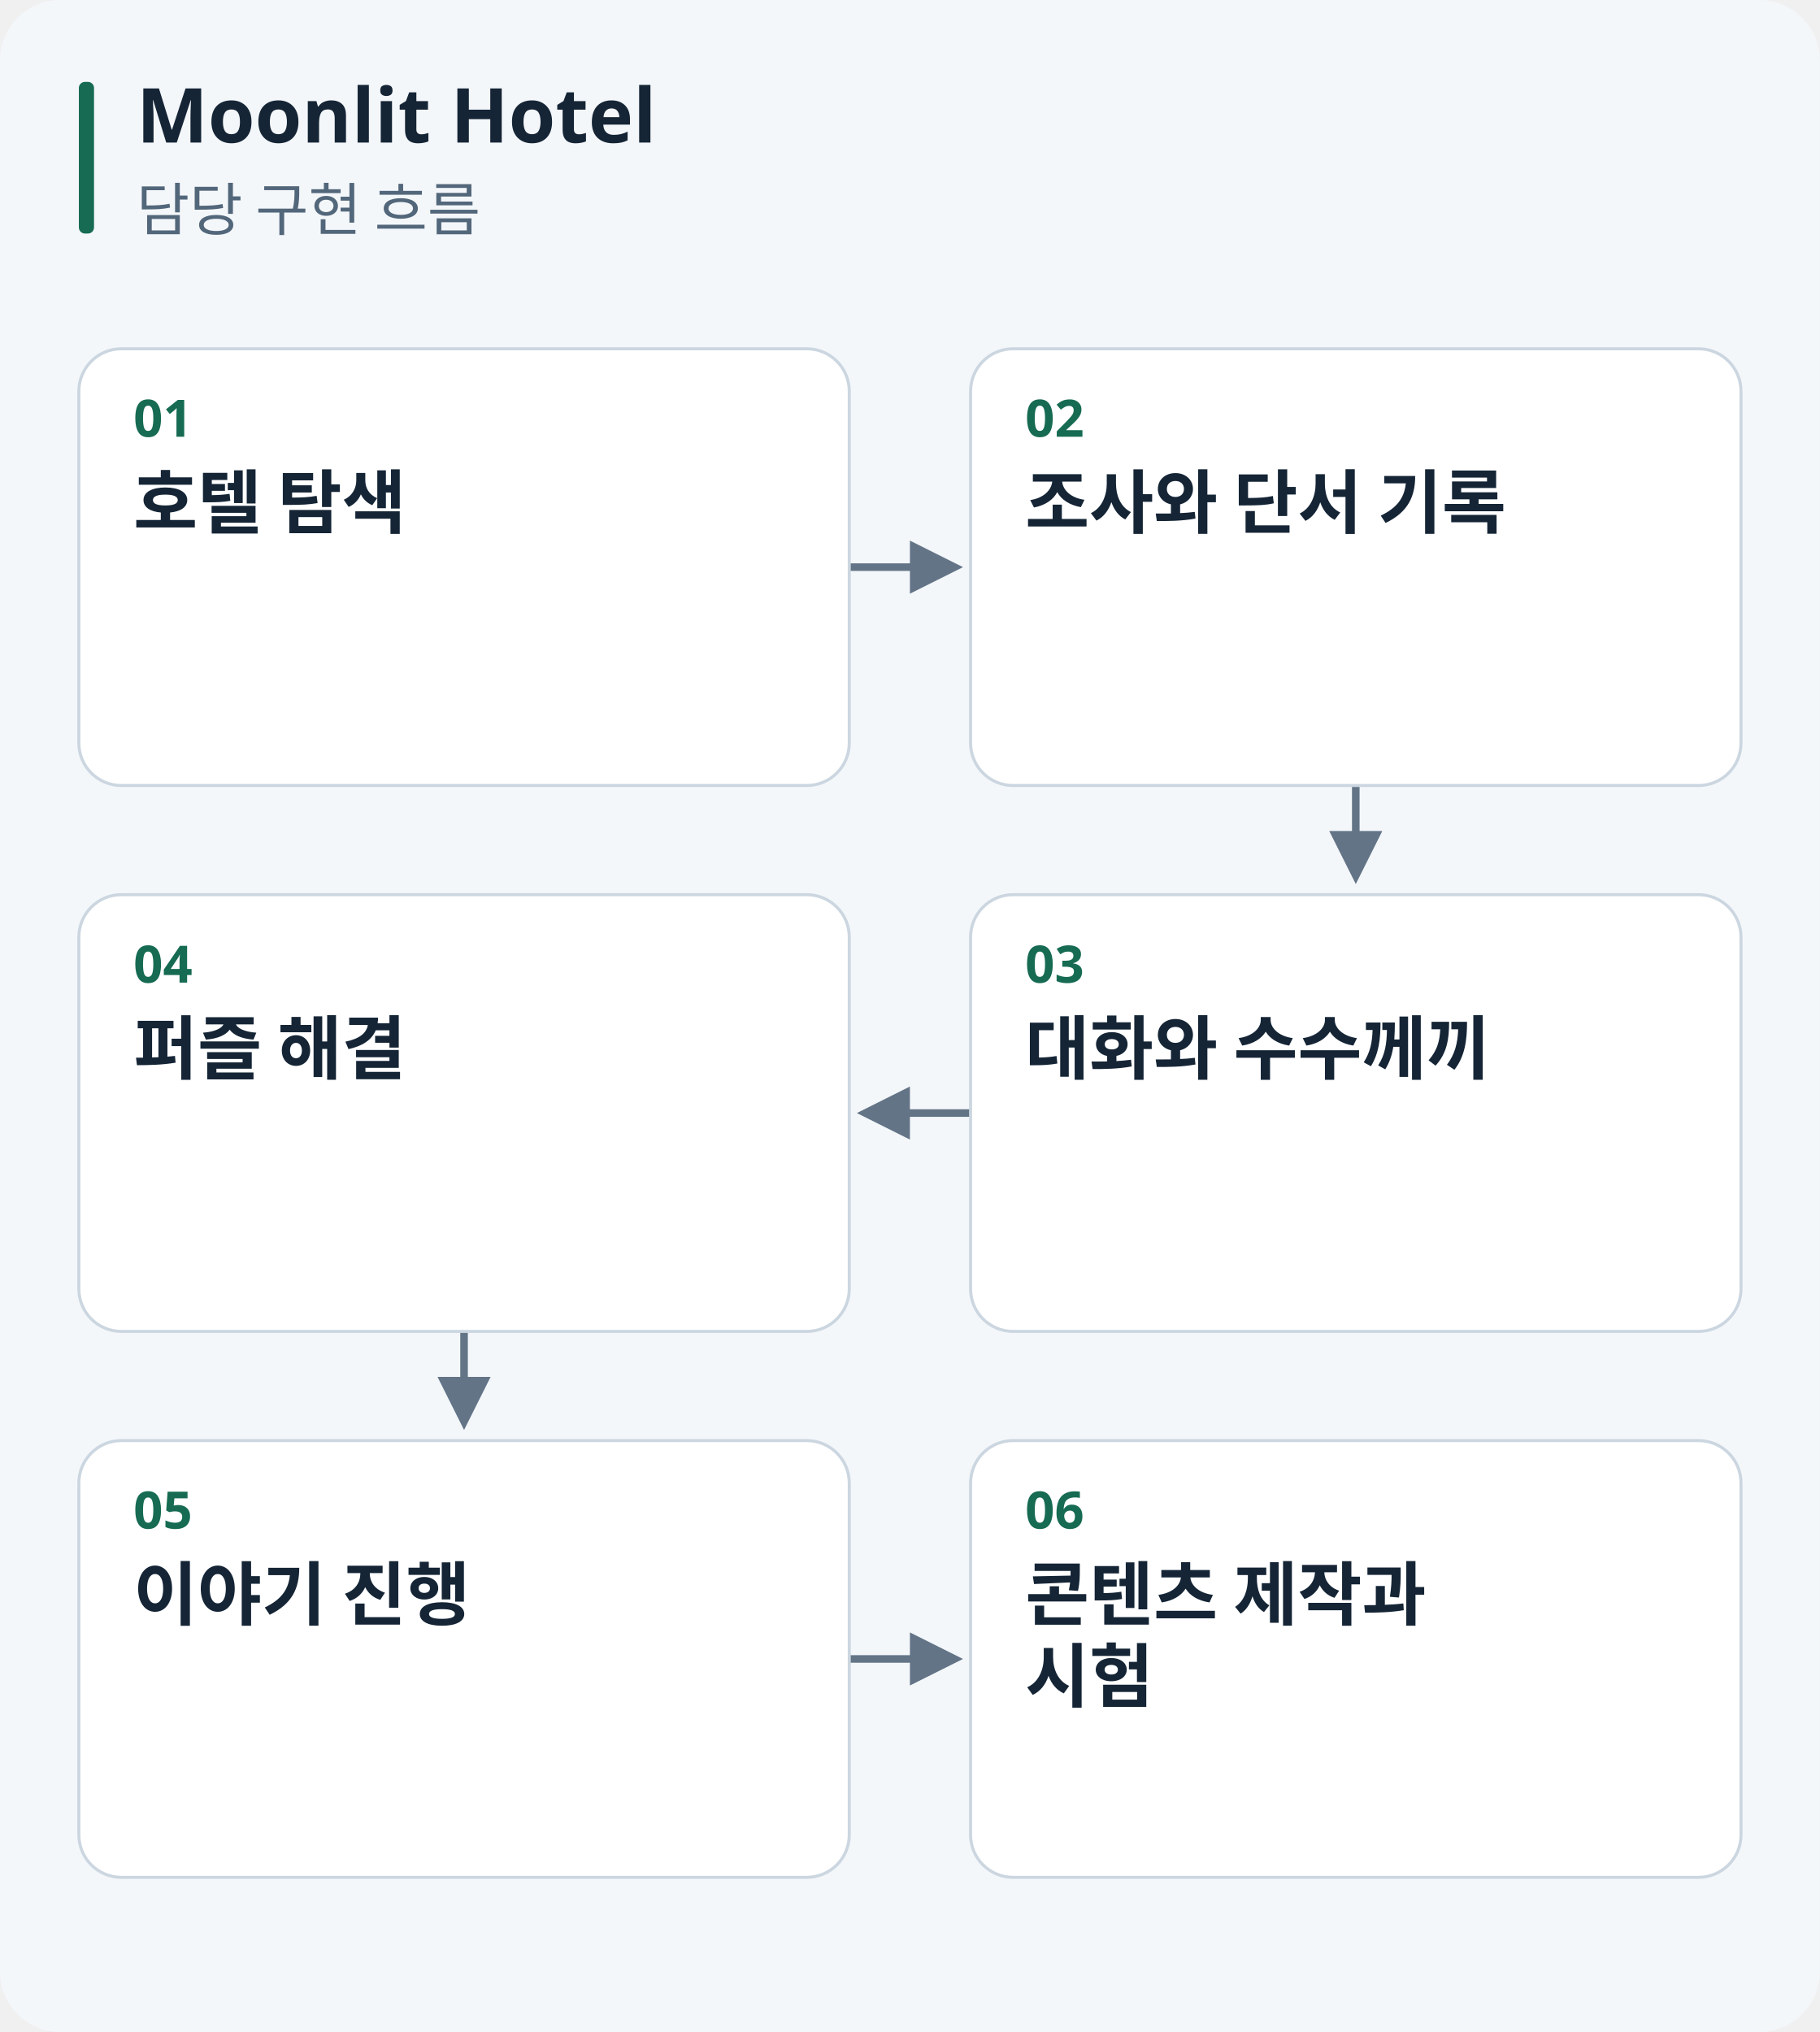
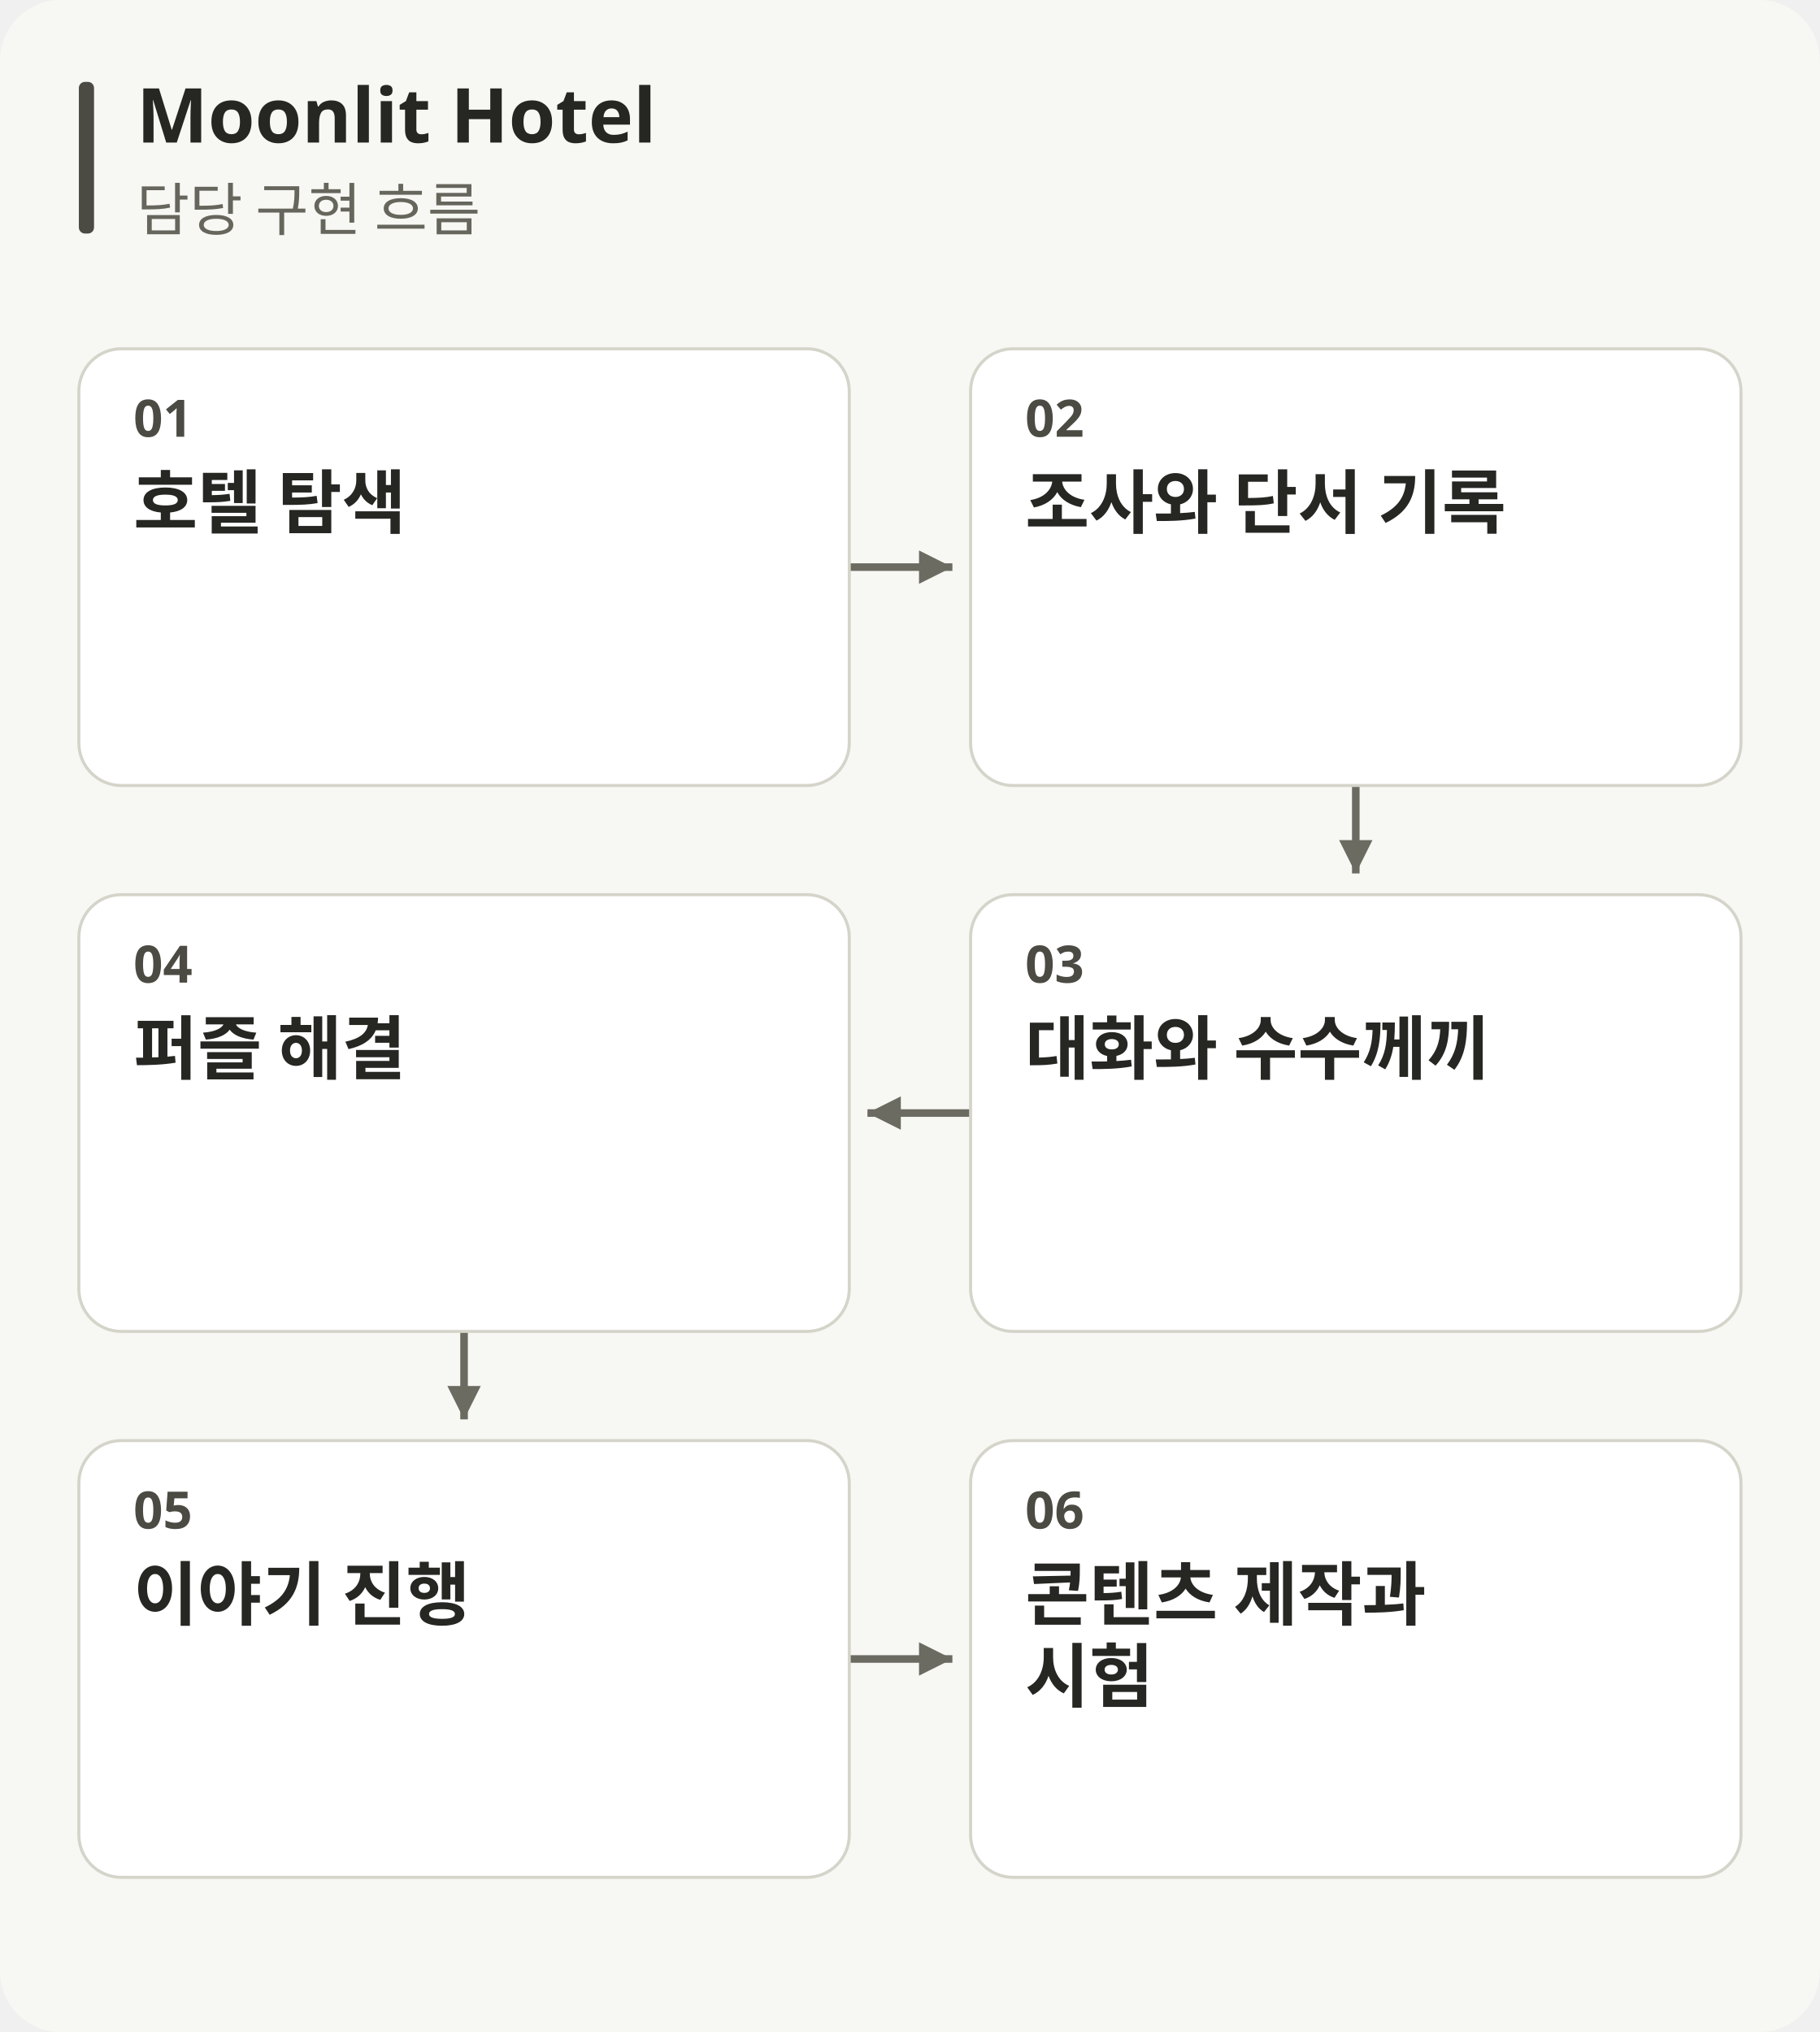
<svg xmlns="http://www.w3.org/2000/svg" width="600" height="670" viewBox="0 0 600 670" role="img" aria-labelledby="title desc">
-   <defs>
-     <marker id="arrow" viewBox="0 0 10 10" refX="8" refY="5" markerWidth="7" markerHeight="7" orient="auto-start-reverse">
-       <path d="M0 0 L10 5 L0 10Z" fill="#637487" />
-     </marker>
-   </defs>
-   <rect width="600" height="100%" rx="20" fill="#f4f7fa" />
-   <rect x="26" y="27" width="5" height="50" rx="2" fill="#166b52" />
-   <text x="45" y="47" fill="#152536" font-size="25" font-weight="700" font-family="Segoe UI,Malgun Gothic,Yu Gothic,sans-serif">Moonlit Hotel</text>
-   <text x="45" y="76" fill="#53677b" font-size="19" font-family="Segoe UI,Malgun Gothic,Yu Gothic,sans-serif">담당 구현 흐름</text>
-   <path d="M280 187 H314" fill="none" stroke="#637487" stroke-width="2.5" marker-end="url(#arrow)" />
-   <path d="M447 259 V288" fill="none" stroke="#637487" stroke-width="2.5" marker-end="url(#arrow)" />
-   <path d="M320 367 H286" fill="none" stroke="#637487" stroke-width="2.5" marker-end="url(#arrow)" />
-   <path d="M153 439 V468" fill="none" stroke="#637487" stroke-width="2.5" marker-end="url(#arrow)" />
-   <path d="M280 547 H314" fill="none" stroke="#637487" stroke-width="2.5" marker-end="url(#arrow)" />
-   <rect x="26" y="115" width="254" height="144" rx="14" fill="#fff" stroke="#cbd6e0" />
-   <text x="44" y="144" font-size="17" font-weight="700" fill="#166b52" font-family="Segoe UI,sans-serif">01</text>
-   <text x="44" y="174" fill="#152536" font-size="23" font-weight="600" font-family="Segoe UI,Malgun Gothic,Yu Gothic,sans-serif">호텔 탐색</text>
-   <rect x="320" y="115" width="254" height="144" rx="14" fill="#fff" stroke="#cbd6e0" />
-   <text x="338" y="144" font-size="17" font-weight="700" fill="#166b52" font-family="Segoe UI,sans-serif">02</text>
-   <text x="338" y="174" fill="#152536" font-size="23" font-weight="600" font-family="Segoe UI,Malgun Gothic,Yu Gothic,sans-serif">조사와 단서 기록</text>
-   <rect x="320" y="295" width="254" height="144" rx="14" fill="#fff" stroke="#cbd6e0" />
-   <text x="338" y="324" font-size="17" font-weight="700" fill="#166b52" font-family="Segoe UI,sans-serif">03</text>
-   <text x="338" y="354" fill="#152536" font-size="23" font-weight="600" font-family="Segoe UI,Malgun Gothic,Yu Gothic,sans-serif">대화와 수수께끼</text>
-   <rect x="26" y="295" width="254" height="144" rx="14" fill="#fff" stroke="#cbd6e0" />
-   <text x="44" y="324" font-size="17" font-weight="700" fill="#166b52" font-family="Segoe UI,sans-serif">04</text>
-   <text x="44" y="354" fill="#152536" font-size="23" font-weight="600" font-family="Segoe UI,Malgun Gothic,Yu Gothic,sans-serif">퍼즐 해결</text>
-   <rect x="26" y="475" width="254" height="144" rx="14" fill="#fff" stroke="#cbd6e0" />
-   <text x="44" y="504" font-size="17" font-weight="700" fill="#166b52" font-family="Segoe UI,sans-serif">05</text>
-   <text x="44" y="534" fill="#152536" font-size="23" font-weight="600" font-family="Segoe UI,Malgun Gothic,Yu Gothic,sans-serif">이야기 진행</text>
-   <rect x="320" y="475" width="254" height="144" rx="14" fill="#fff" stroke="#cbd6e0" />
-   <text x="338" y="504" font-size="17" font-weight="700" fill="#166b52" font-family="Segoe UI,sans-serif">06</text>
-   <text x="338" y="534" fill="#152536" font-size="23" font-weight="600" font-family="Segoe UI,Malgun Gothic,Yu Gothic,sans-serif">콘텐츠 제작과</text>
-   <text x="338" y="561" fill="#152536" font-size="23" font-weight="600" font-family="Segoe UI,Malgun Gothic,Yu Gothic,sans-serif">시험</text>
+   <rect width="600" height="100%" rx="20" fill="#f7f7f3" />
+   <rect x="26" y="27" width="5" height="50" rx="2" fill="#4b4b43" />
+   <text x="45" y="47" fill="#262623" font-size="25" font-weight="700" font-family="Malgun Gothic,Apple SD Gothic Neo,sans-serif">Moonlit Hotel</text>
+   <text x="45" y="76" fill="#66665d" font-size="19" font-family="Malgun Gothic,Apple SD Gothic Neo,sans-serif">담당 구현 흐름</text>
+   <path d="M280 187 H314" fill="none" stroke="#6b6b62" stroke-width="2.5" stroke-linejoin="round" />
+   <polygon points="314,187 303,181.5 303,192.5" fill="#6b6b62" />
+   <path d="M447 259 V288" fill="none" stroke="#6b6b62" stroke-width="2.5" stroke-linejoin="round" />
+   <polygon points="447,288 452.5,277 441.5,277" fill="#6b6b62" />
+   <path d="M320 367 H286" fill="none" stroke="#6b6b62" stroke-width="2.5" stroke-linejoin="round" />
+   <polygon points="286,367 297,372.5 297,361.5" fill="#6b6b62" />
+   <path d="M153 439 V468" fill="none" stroke="#6b6b62" stroke-width="2.5" stroke-linejoin="round" />
+   <polygon points="153,468 158.5,457 147.5,457" fill="#6b6b62" />
+   <path d="M280 547 H314" fill="none" stroke="#6b6b62" stroke-width="2.5" stroke-linejoin="round" />
+   <polygon points="314,547 303,541.5 303,552.5" fill="#6b6b62" />
+   <rect x="26" y="115" width="254" height="144" rx="14" fill="#fff" stroke="#d4d4ca" />
+   <text x="44" y="144" font-size="17" font-weight="700" fill="#4b4b43" font-family="Malgun Gothic,Apple SD Gothic Neo,sans-serif">01</text>
+   <text x="44" y="174" fill="#262623" font-size="23" font-weight="600" font-family="Malgun Gothic,Apple SD Gothic Neo,sans-serif">호텔 탐색</text>
+   <rect x="320" y="115" width="254" height="144" rx="14" fill="#fff" stroke="#d4d4ca" />
+   <text x="338" y="144" font-size="17" font-weight="700" fill="#4b4b43" font-family="Malgun Gothic,Apple SD Gothic Neo,sans-serif">02</text>
+   <text x="338" y="174" fill="#262623" font-size="23" font-weight="600" font-family="Malgun Gothic,Apple SD Gothic Neo,sans-serif">조사와 단서 기록</text>
+   <rect x="320" y="295" width="254" height="144" rx="14" fill="#fff" stroke="#d4d4ca" />
+   <text x="338" y="324" font-size="17" font-weight="700" fill="#4b4b43" font-family="Malgun Gothic,Apple SD Gothic Neo,sans-serif">03</text>
+   <text x="338" y="354" fill="#262623" font-size="23" font-weight="600" font-family="Malgun Gothic,Apple SD Gothic Neo,sans-serif">대화와 수수께끼</text>
+   <rect x="26" y="295" width="254" height="144" rx="14" fill="#fff" stroke="#d4d4ca" />
+   <text x="44" y="324" font-size="17" font-weight="700" fill="#4b4b43" font-family="Malgun Gothic,Apple SD Gothic Neo,sans-serif">04</text>
+   <text x="44" y="354" fill="#262623" font-size="23" font-weight="600" font-family="Malgun Gothic,Apple SD Gothic Neo,sans-serif">퍼즐 해결</text>
+   <rect x="26" y="475" width="254" height="144" rx="14" fill="#fff" stroke="#d4d4ca" />
+   <text x="44" y="504" font-size="17" font-weight="700" fill="#4b4b43" font-family="Malgun Gothic,Apple SD Gothic Neo,sans-serif">05</text>
+   <text x="44" y="534" fill="#262623" font-size="23" font-weight="600" font-family="Malgun Gothic,Apple SD Gothic Neo,sans-serif">이야기 진행</text>
+   <rect x="320" y="475" width="254" height="144" rx="14" fill="#fff" stroke="#d4d4ca" />
+   <text x="338" y="504" font-size="17" font-weight="700" fill="#4b4b43" font-family="Malgun Gothic,Apple SD Gothic Neo,sans-serif">06</text>
+   <text x="338" y="534" fill="#262623" font-size="23" font-weight="600" font-family="Malgun Gothic,Apple SD Gothic Neo,sans-serif">콘텐츠 제작과</text>
+   <text x="338" y="561" fill="#262623" font-size="23" font-weight="600" font-family="Malgun Gothic,Apple SD Gothic Neo,sans-serif">시험</text>
</svg>
